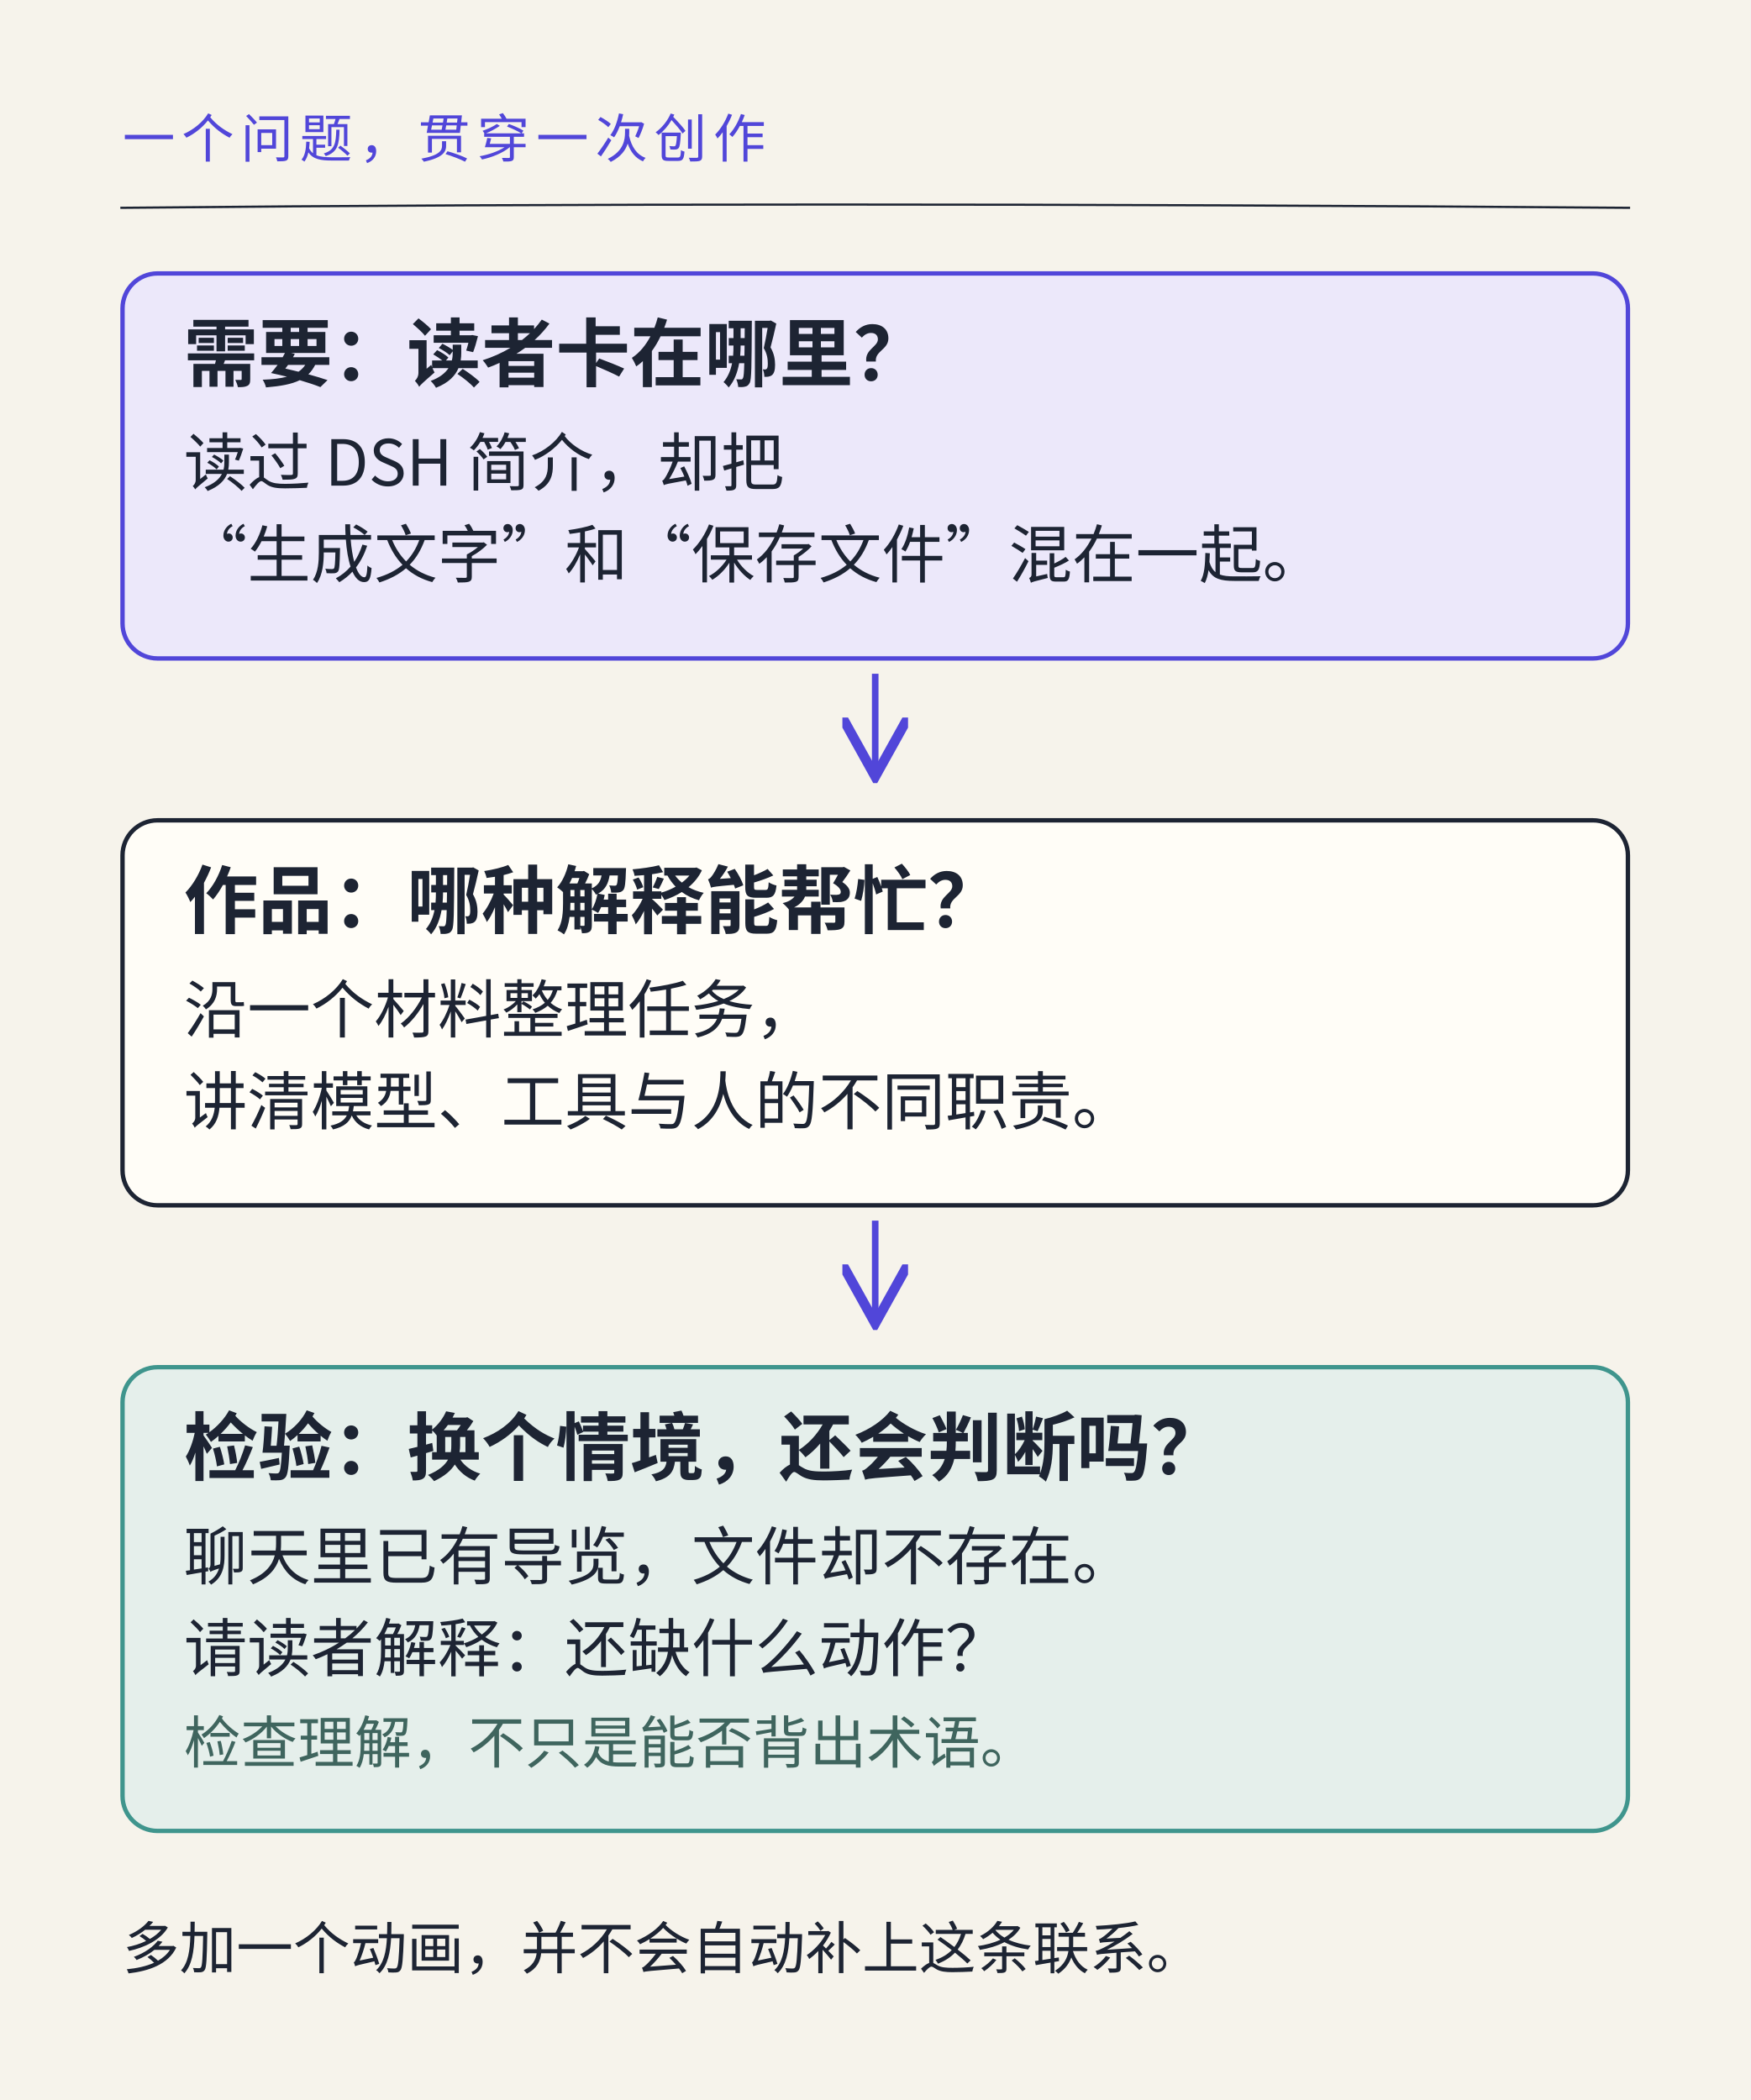
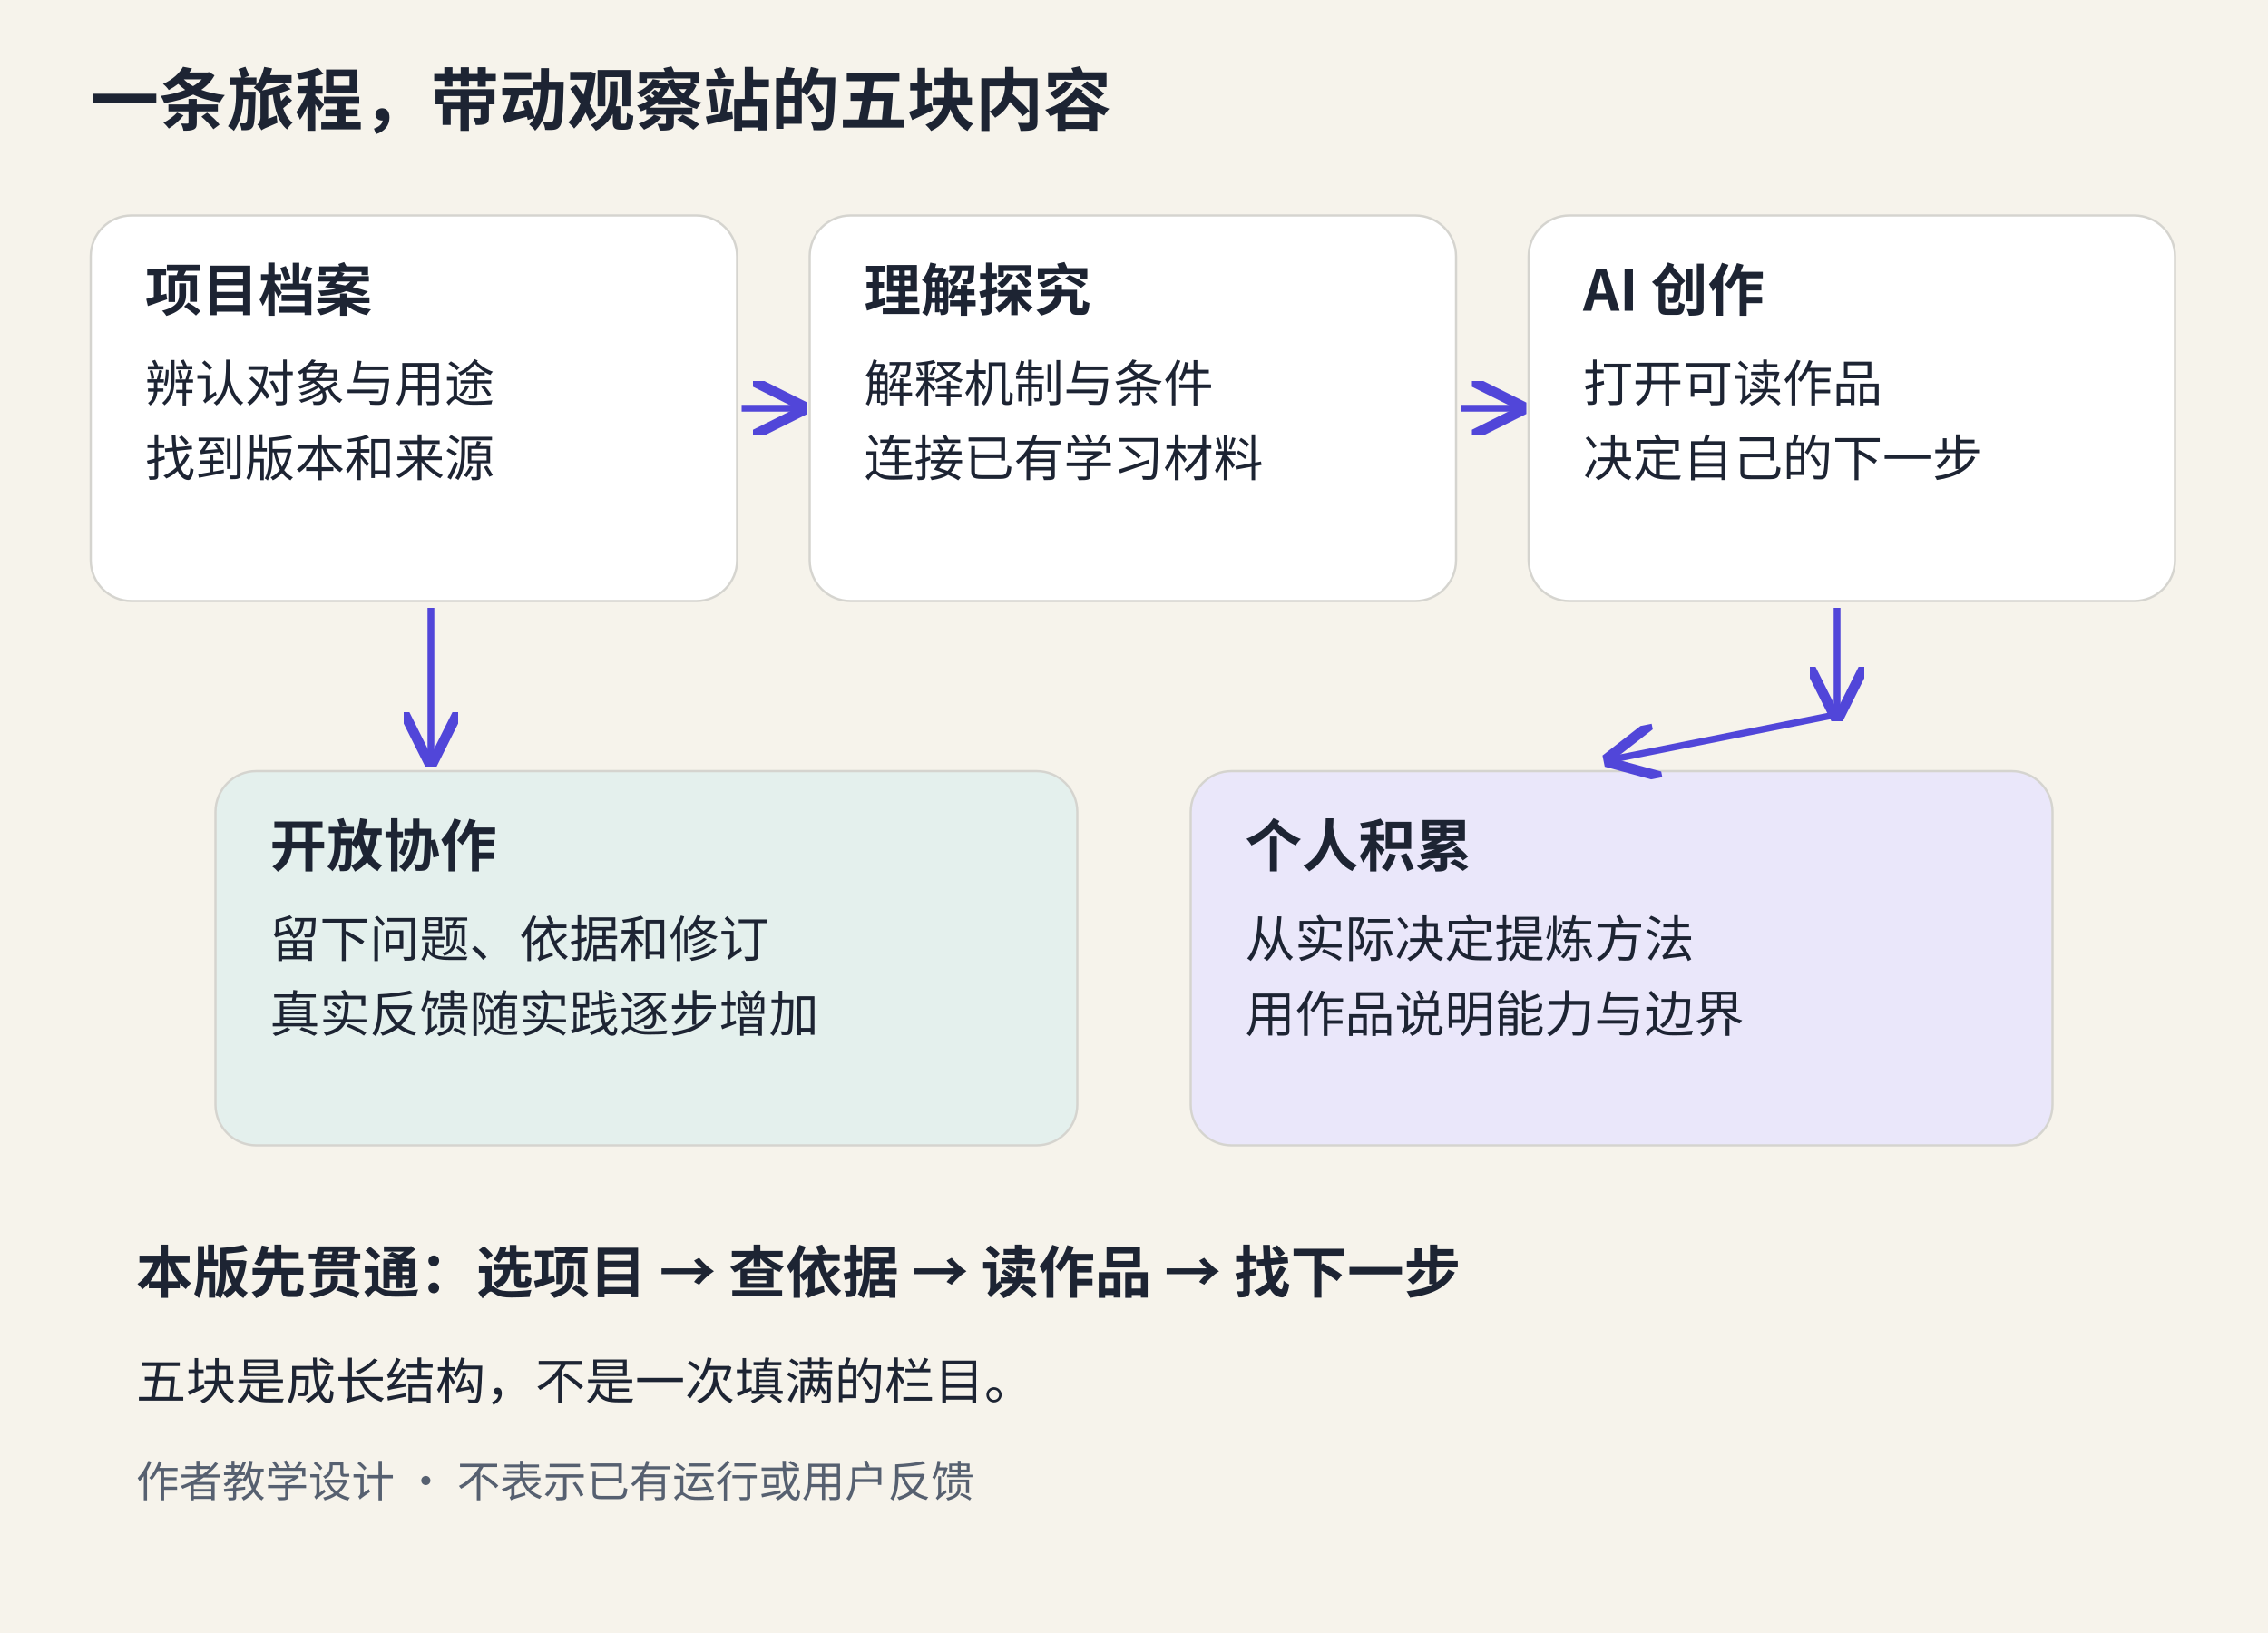
- <svg xmlns="http://www.w3.org/2000/svg" width="800" height="960" viewBox="0 0 800 960" role="img" aria-labelledby="t d">
+ <svg xmlns="http://www.w3.org/2000/svg" width="1000" height="720" viewBox="0 0 1000 720">
+   <rect width="1000" height="720" fill="#F6F3EB" />
+   <style>text{font-family:"Noto Sans CJK SC","Microsoft YaHei",sans-serif;fill:#1D2433}.t{font-size:30px;font-weight:700}.h{font-size:25px;font-weight:700}.b{font-size:22px}.n{font-size:19px;fill:#566070}</style>
  <defs>
-     <marker id="arrow" markerWidth="10" markerHeight="10" refX="8" refY="5" orient="auto">
-       <path d="M0 0 L9 5 L0 10" fill="none" stroke="#5146D9" stroke-width="1.5" />
+     <marker id="arrow" markerWidth="8" markerHeight="8" refX="7" refY="4" orient="auto">
+       <path d="M0 0 L8 4 L0 8" fill="none" stroke="#5146D9" stroke-width="1.5" />
    </marker>
  </defs>
-   <rect width="800" height="960" fill="#F6F3EB" />
-   <g font-family="Noto Sans CJK SC, sans-serif" fill="#1D2433">
-     <text x="56" y="72" font-size="24" fill="#5146D9" letter-spacing="3">一个问题，贯穿一次创作</text>
-     <path d="M55 95 Q360 92 745 95" stroke="#1D2433" fill="none" />
-     <rect x="56" y="125" width="688" height="176" rx="16" fill="#ECE8FA" stroke="#5146D9" stroke-width="2" />
-     <text x="84" y="174" font-size="34" font-weight="700">需要：读者卡在哪里？</text>
-     <text x="84" y="222" font-size="29">读过 DSH 简介，却把</text>
-     <text x="84" y="264" font-size="29">“生成文字”和“保存文件”混在一起。</text>
-     <path d="M400 308 L400 352" fill="none" stroke="#5146D9" stroke-width="3" marker-end="url(#arrow)" />
-     <rect x="56" y="375" width="688" height="176" rx="16" fill="#FFFDF7" stroke="#1D2433" stroke-width="2" />
-     <text x="84" y="424" font-size="34" font-weight="700">作品：哪种解释能帮忙？</text>
-     <text x="84" y="472" font-size="29">沿一个材料整理任务，</text>
-     <text x="84" y="514" font-size="29">讲清模型、工具与人的不同职责。</text>
-     <path d="M400 558 L400 602" fill="none" stroke="#5146D9" stroke-width="3" marker-end="url(#arrow)" />
-     <rect x="56" y="625" width="688" height="212" rx="16" fill="#E5EFEB" stroke="#3F958D" stroke-width="2" />
-     <text x="84" y="674" font-size="34" font-weight="700">检验：换个情境，还会判断吗？</text>
-     <text x="84" y="722" font-size="29">聊天里已有导览，文件却不存在。</text>
-     <text x="84" y="764" font-size="29">请读者解释：还缺什么动作？</text>
-     <text x="84" y="806" font-size="26" fill="#3F655E">检查理解，不只是能否背出术语。</text>
-     <text x="56" y="900" font-size="26">多加一个动画，并不会自动补上这条联系。</text>
-   </g>
+   <text x="40" y="55" class="t">一条旅程，带动观察站的五块内容</text>
+   <rect x="40" y="95" width="285" height="170" rx="18" fill="#fff" stroke="#D5D4CF" />
+   <text x="64" y="137" class="h">项目档案</text>
+   <text x="64" y="177" class="b">辨认对象与用途</text>
+   <text x="64" y="210" class="b">找到版本和来源</text>
+   <rect x="357" y="95" width="285" height="170" rx="18" fill="#fff" stroke="#D5D4CF" />
+   <text x="381" y="137" class="h">理解探究</text>
+   <text x="381" y="177" class="b">解释机制与条件</text>
+   <text x="381" y="210" class="b">连接已有学习材料</text>
+   <rect x="674" y="95" width="285" height="170" rx="18" fill="#fff" stroke="#D5D4CF" />
+   <text x="698" y="137" class="h">AI 创作</text>
+   <text x="698" y="177" class="b">打开可读作品</text>
+   <text x="698" y="210" class="b">决定自己的下一步</text>
+   <path d="M327 180 L353 180" fill="none" stroke="#5146D9" stroke-width="3" marker-end="url(#arrow)" />
+   <path d="M644 180 L670 180" fill="none" stroke="#5146D9" stroke-width="3" marker-end="url(#arrow)" />
+   <rect x="95" y="340" width="380" height="165" rx="18" fill="#E4F0ED" stroke="#D5D4CF" />
+   <text x="119" y="382" class="h">开放协作</text>
+   <text x="119" y="422" class="b">留下问题、依据和修订</text>
+   <text x="119" y="455" class="b">真实反馈随实践逐步增加</text>
+   <rect x="525" y="340" width="380" height="165" rx="18" fill="#EAE7FA" stroke="#D5D4CF" />
+   <text x="549" y="382" class="h">个人积累</text>
+   <text x="549" y="422" class="b">从实际决定提炼方法</text>
+   <text x="549" y="455" class="b">用作品说明能力与边界</text>
+   <path d="M810 268 L810 315" fill="none" stroke="#5146D9" stroke-width="3" marker-end="url(#arrow)" />
+   <path d="M810 315 L710 335" fill="none" stroke="#5146D9" stroke-width="3" marker-end="url(#arrow)" />
+   <path d="M190 268 L190 335" fill="none" stroke="#5146D9" stroke-width="3" marker-end="url(#arrow)" />
+   <text x="60" y="570" class="h">本版先贯通：选项目 → 查依据 → 读作品 → 找下一步</text>
+   <text x="60" y="617" class="b">五块是成长结构，不是一次填满的栏目。</text>
+   <text x="60" y="660" class="n">作者教学设计 · 不表示已有运行或用户反馈</text>
</svg>
